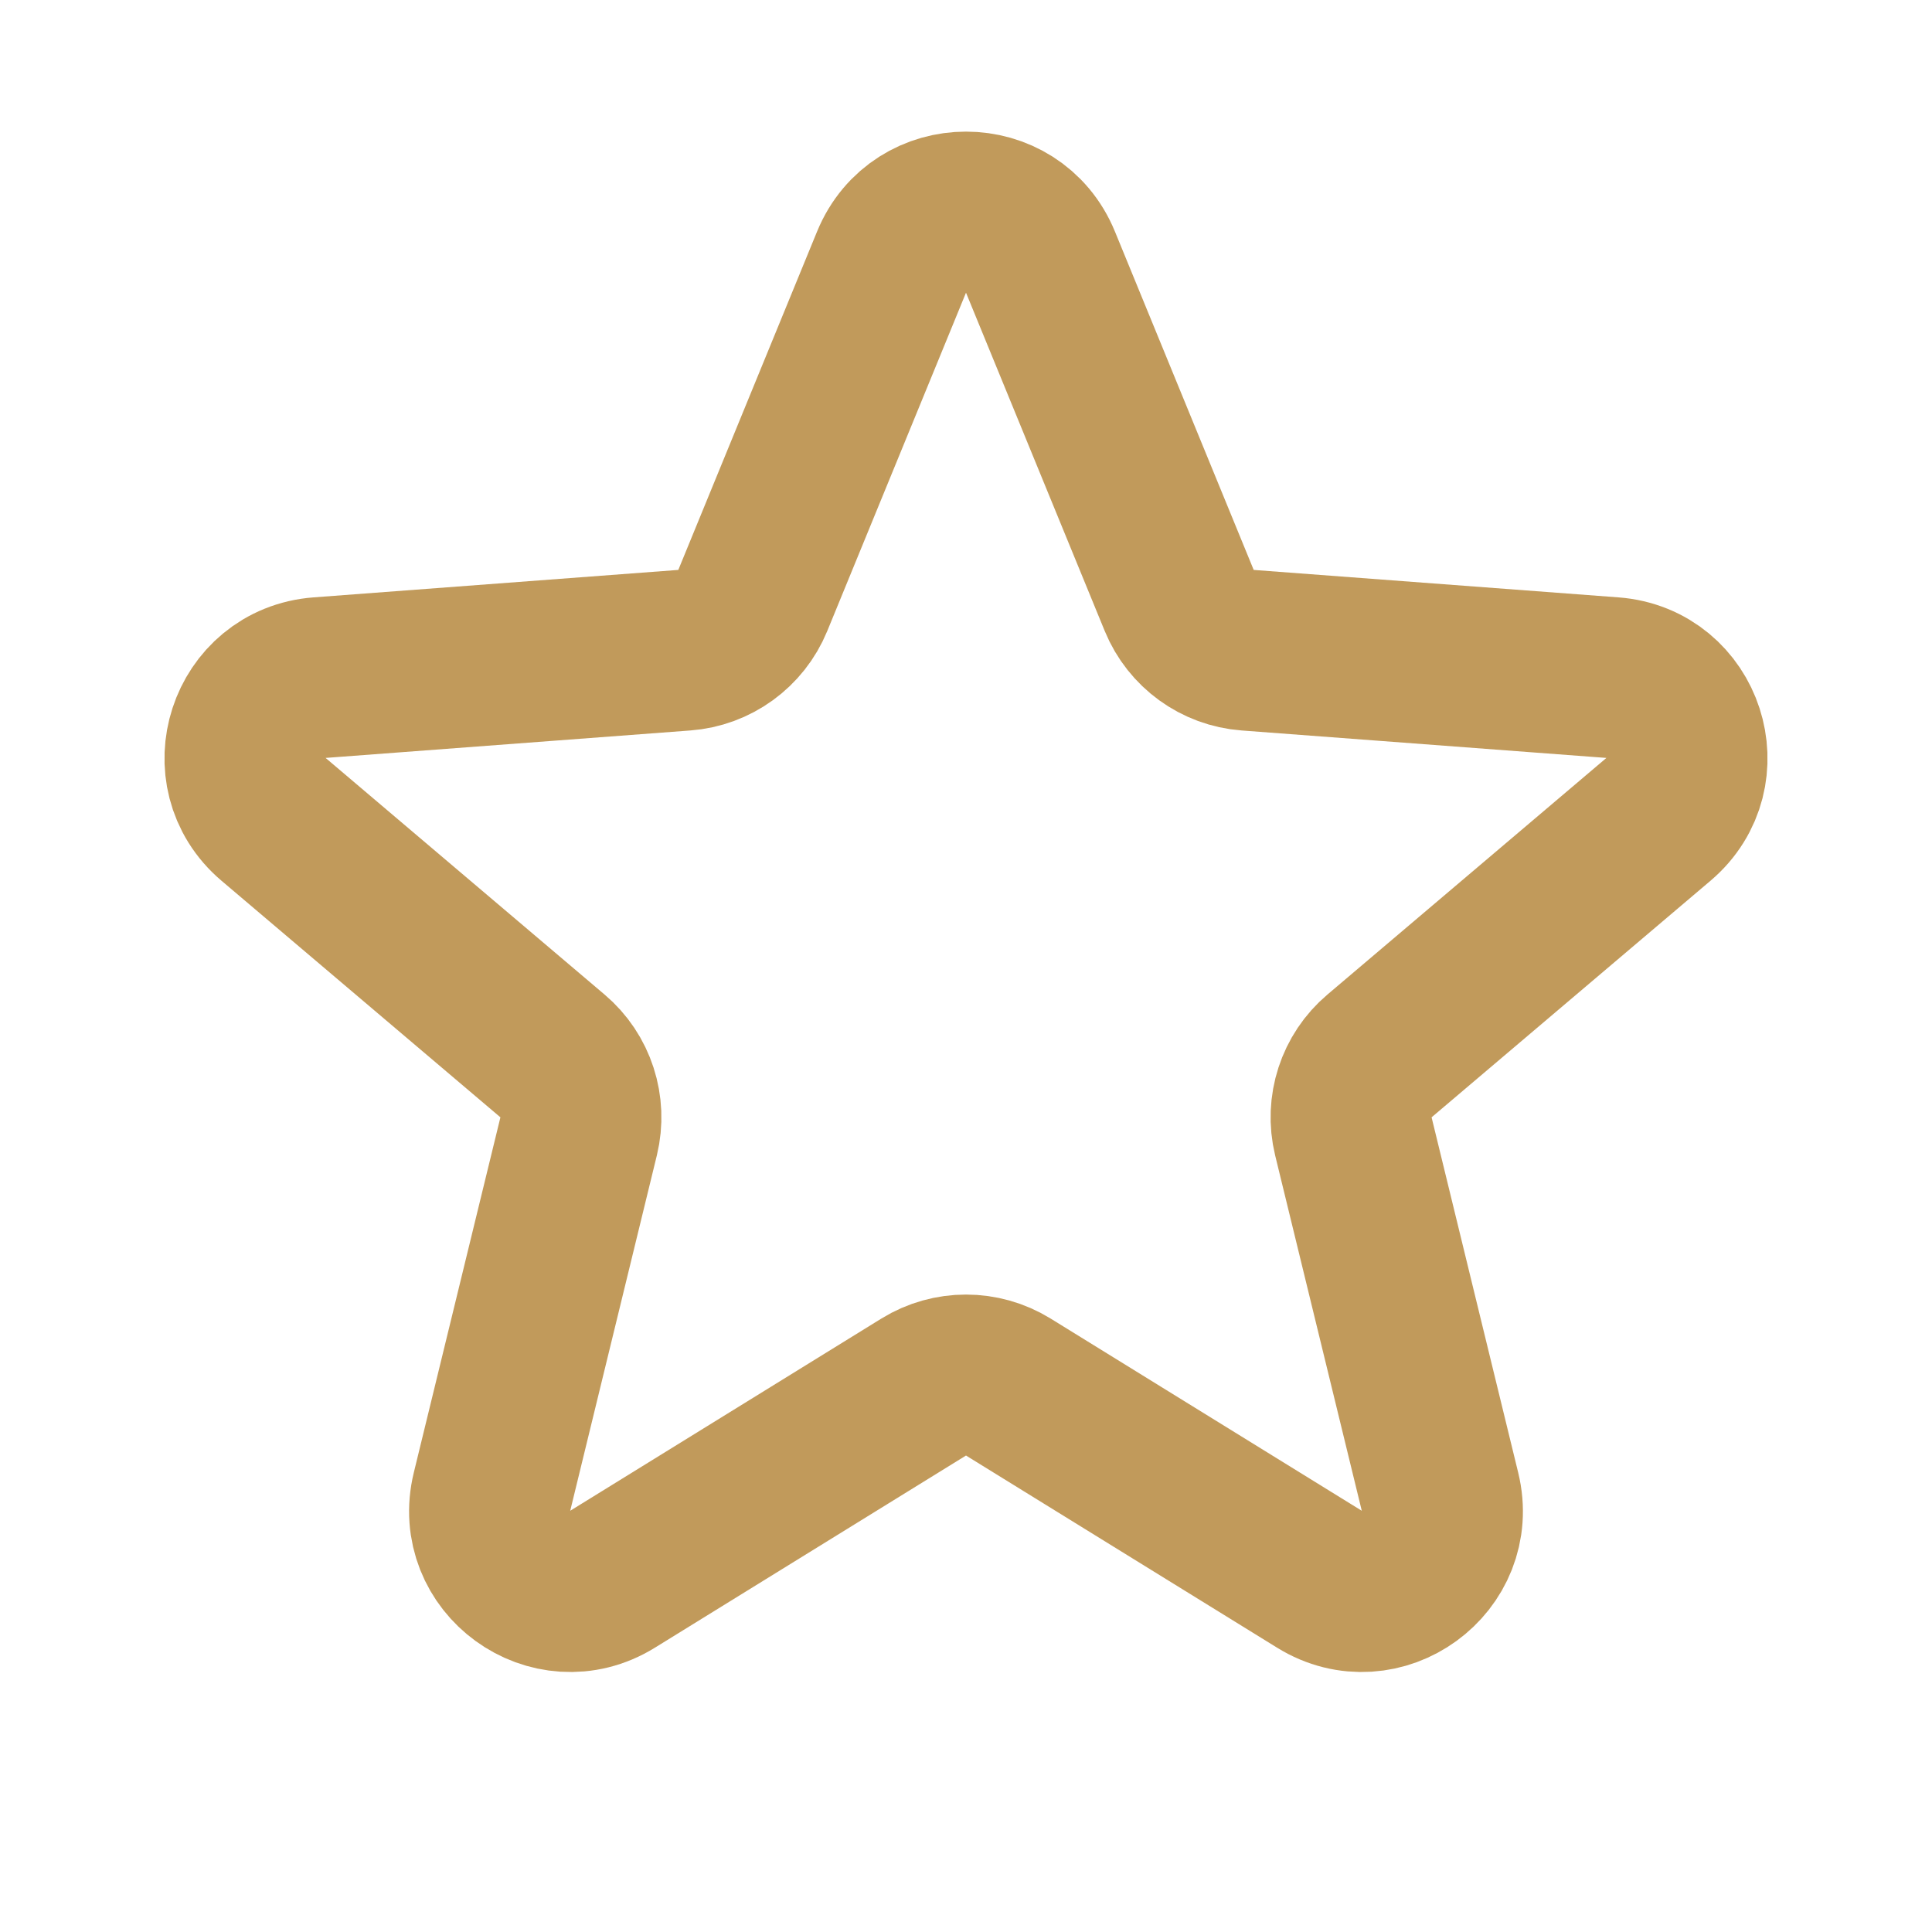
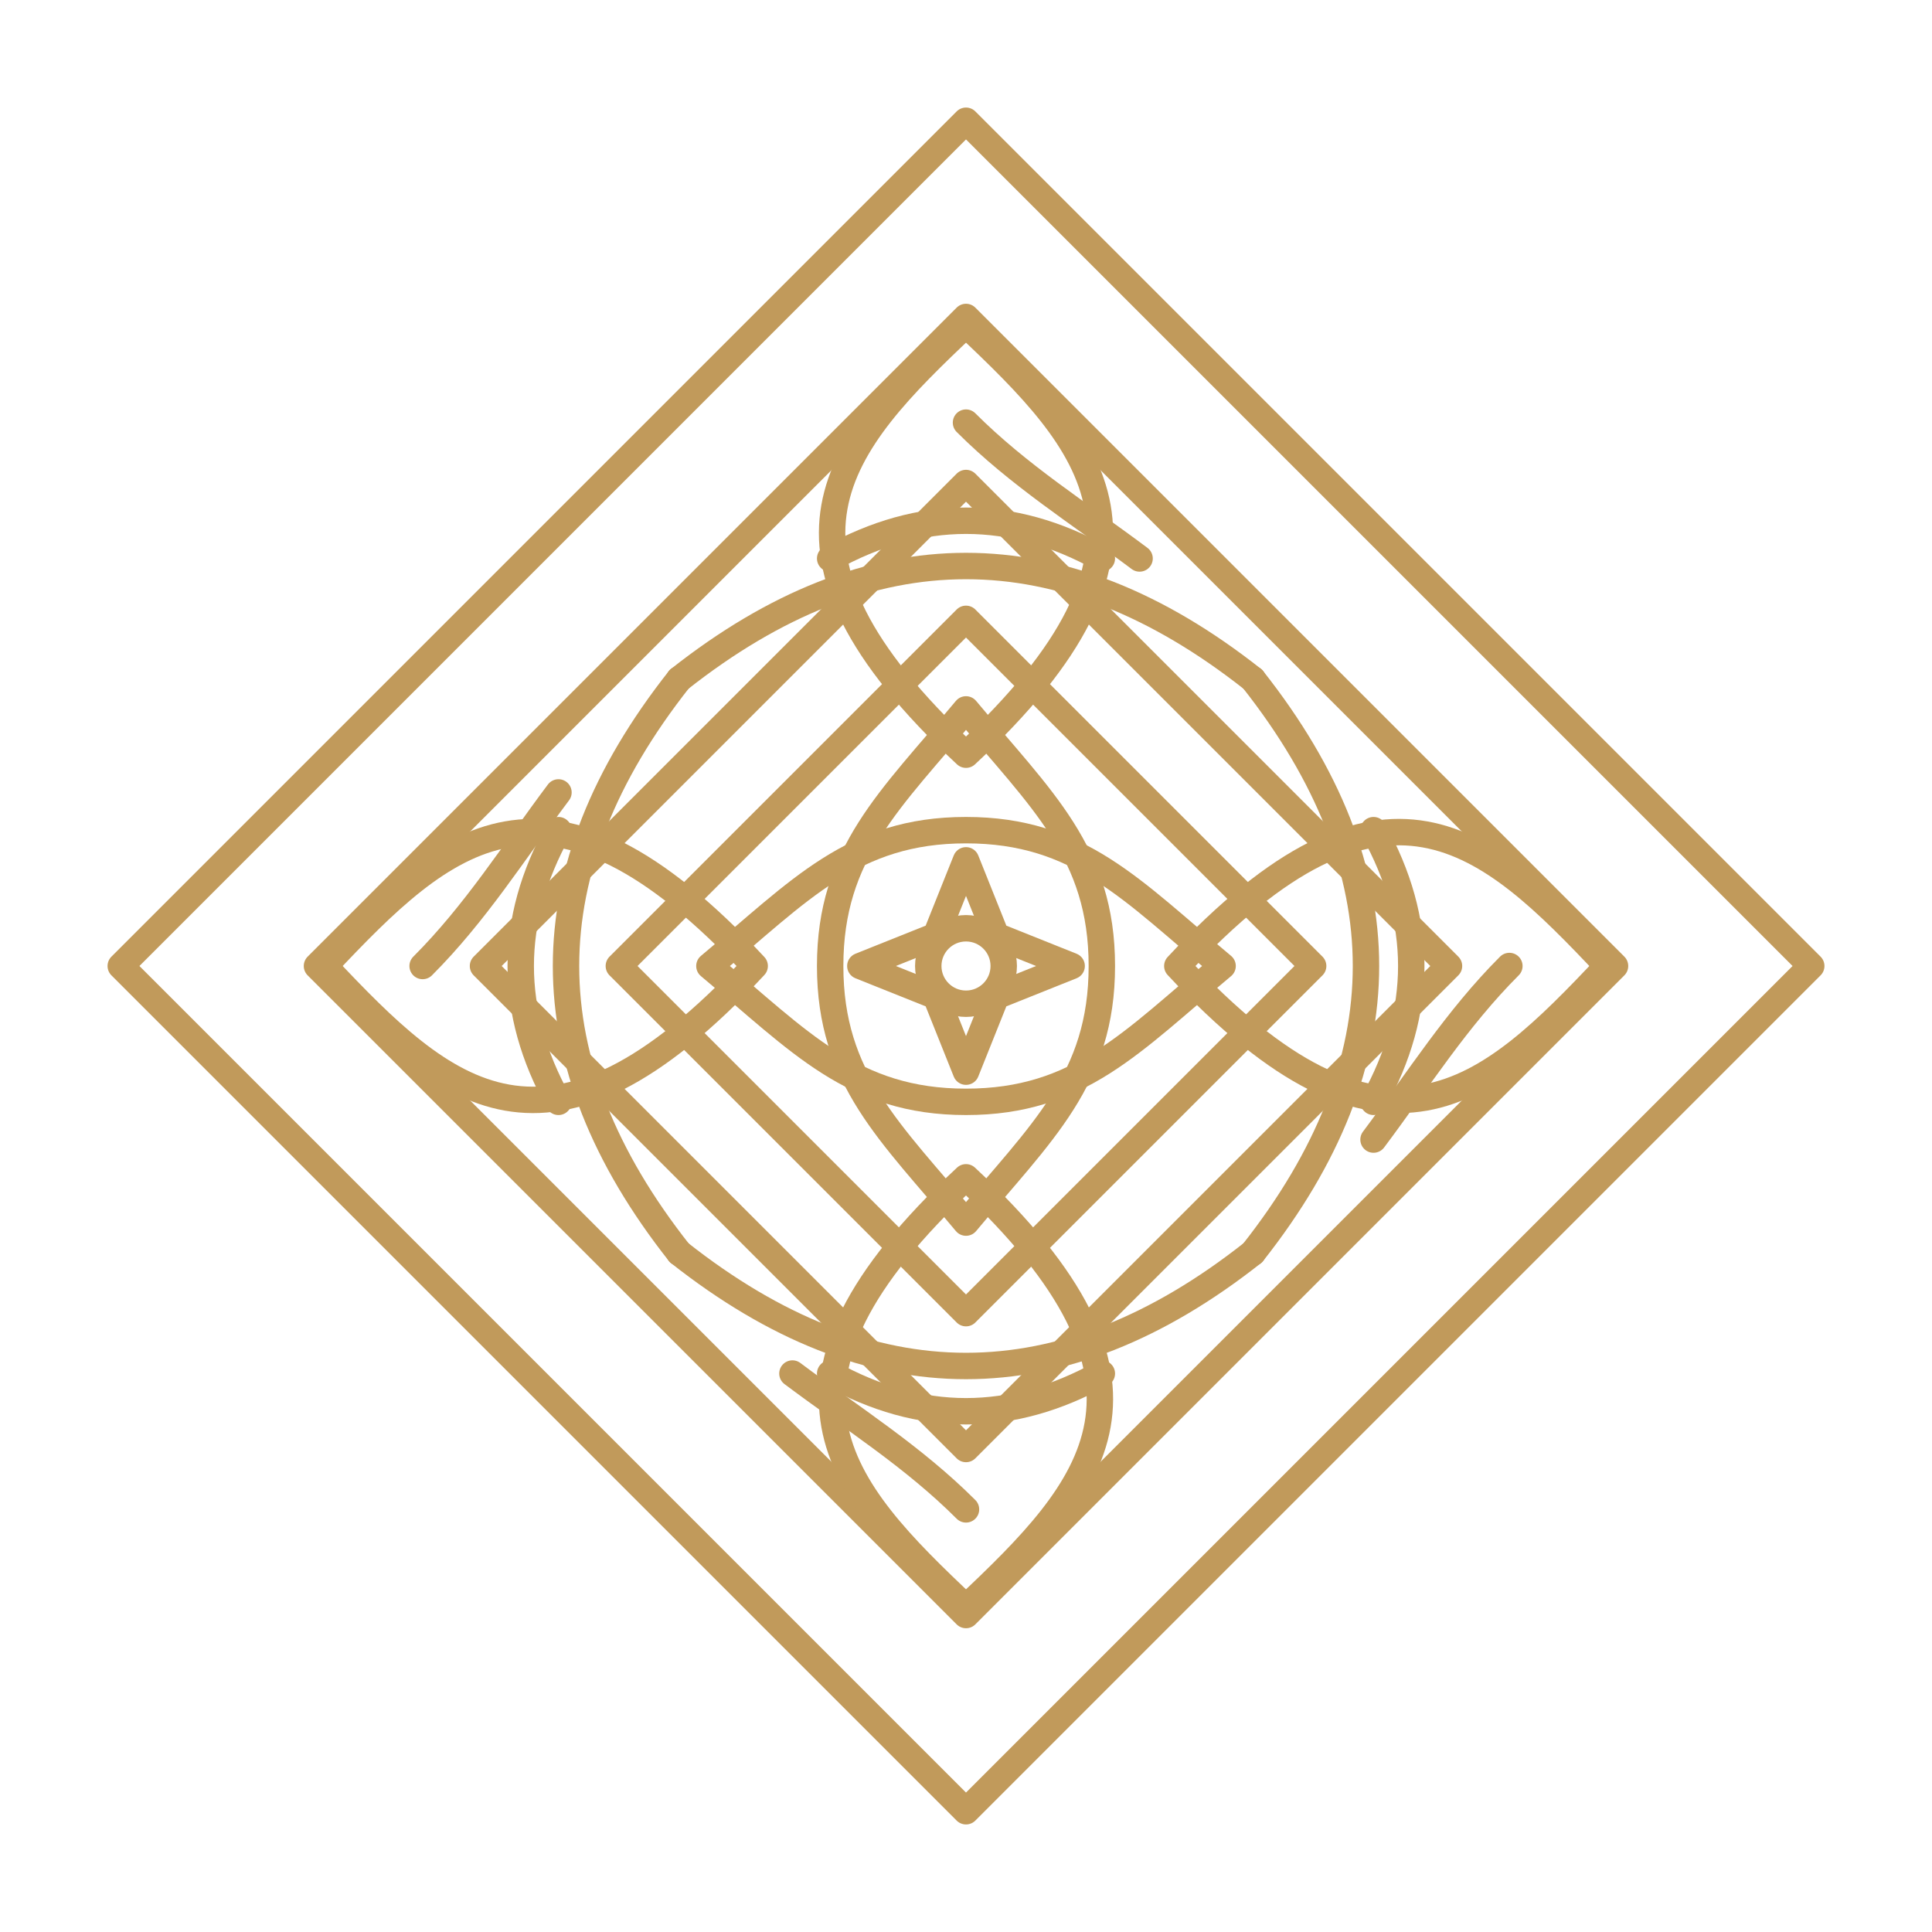
- <svg xmlns="http://www.w3.org/2000/svg" width="800px" height="800px" viewBox="0 0 24 24" fill="none">
-   <path d="M11.075 3.256C11.414 2.428 12.586 2.428 12.925 3.256L14.649 7.46C14.793 7.81 15.122 8.049 15.499 8.077L20.03 8.418C20.922 8.485 21.284 9.599 20.602 10.178L17.137 13.117C16.848 13.361 16.723 13.748 16.812 14.116L17.888 18.53C18.1 19.399 17.152 20.088 16.391 19.618L12.525 17.23C12.203 17.032 11.797 17.032 11.475 17.23L7.609 19.618C6.848 20.088 5.9 19.399 6.112 18.53L7.188 14.116C7.277 13.748 7.152 13.361 6.863 13.117L3.398 10.178C2.716 9.599 3.078 8.485 3.97 8.418L8.5 8.077C8.878 8.049 9.207 7.81 9.351 7.46L11.075 3.256Z" stroke="#c19a5b" stroke-width="2" />
+ <svg xmlns="http://www.w3.org/2000/svg" viewBox="0 0 512 512">
+   <g fill="none" stroke="#c19a5b" stroke-width="7" stroke-linecap="round" stroke-linejoin="round">
+     <polygon points="256,32 480,256 256,480 32,256" />
+     <polygon points="256,84 428,256 256,428 84,256" />
+     <path d="M256 86 C290 118 315 145 256 200 C197 145 222 118 256 86 Z" />
+     <path d="M426 256 C394 290 367 315 312 256 C367 197 394 222 426 256 Z" />
+     <path d="M256 426 C222 394 197 367 256 312 C315 367 290 394 256 426 Z" />
+     <path d="M86 256 C118 222 145 197 200 256 C145 315 118 290 86 256 Z" />
+     <path d="M180 180 Q256 120 332 180" />
+     <path d="M332 180 Q392 256 332 332" />
+     <path d="M332 332 Q256 392 180 332" />
+     <path d="M180 332 Q120 256 180 180" />
+     <polygon points="256,128 384,256 256,384 128,256" />
+     <polygon points="256,164 348,256 256,348 164,256" />
+     <circle cx="256" cy="256" r="10" />
+     <path d="M256 188 C276 212 292 226 292 256 C292 286 276 300 256 324 C236 300 220 286 220 256 C220 226 236 212 256 188 Z" />
+     <path d="M188 256 C212 236 226 220 256 220 C286 220 300 236 324 256 C300 276 286 292 256 292 C226 292 212 276 188 256 Z" />
+     <path d="M256 112 C270 126 286 136 302 148" />
+     <path d="M400 256 C386 270 376 286 364 302" />
+     <path d="M256 400 C242 386 226 376 210 364" />
+     <path d="M112 256 C126 242 136 226 148 210" />
+     <path d="M220 148 Q256 128 292 148" />
+     <path d="M364 220 Q384 256 364 292" />
+     <path d="M220 364 Q256 384 292 364" />
+     <path d="M148 220 Q128 256 148 292" />
+     <path d="M256 228 L264 248 L284 256 L264 264 L256 284 L248 264 L228 256 L248 248 Z" />
+   </g>
</svg>
